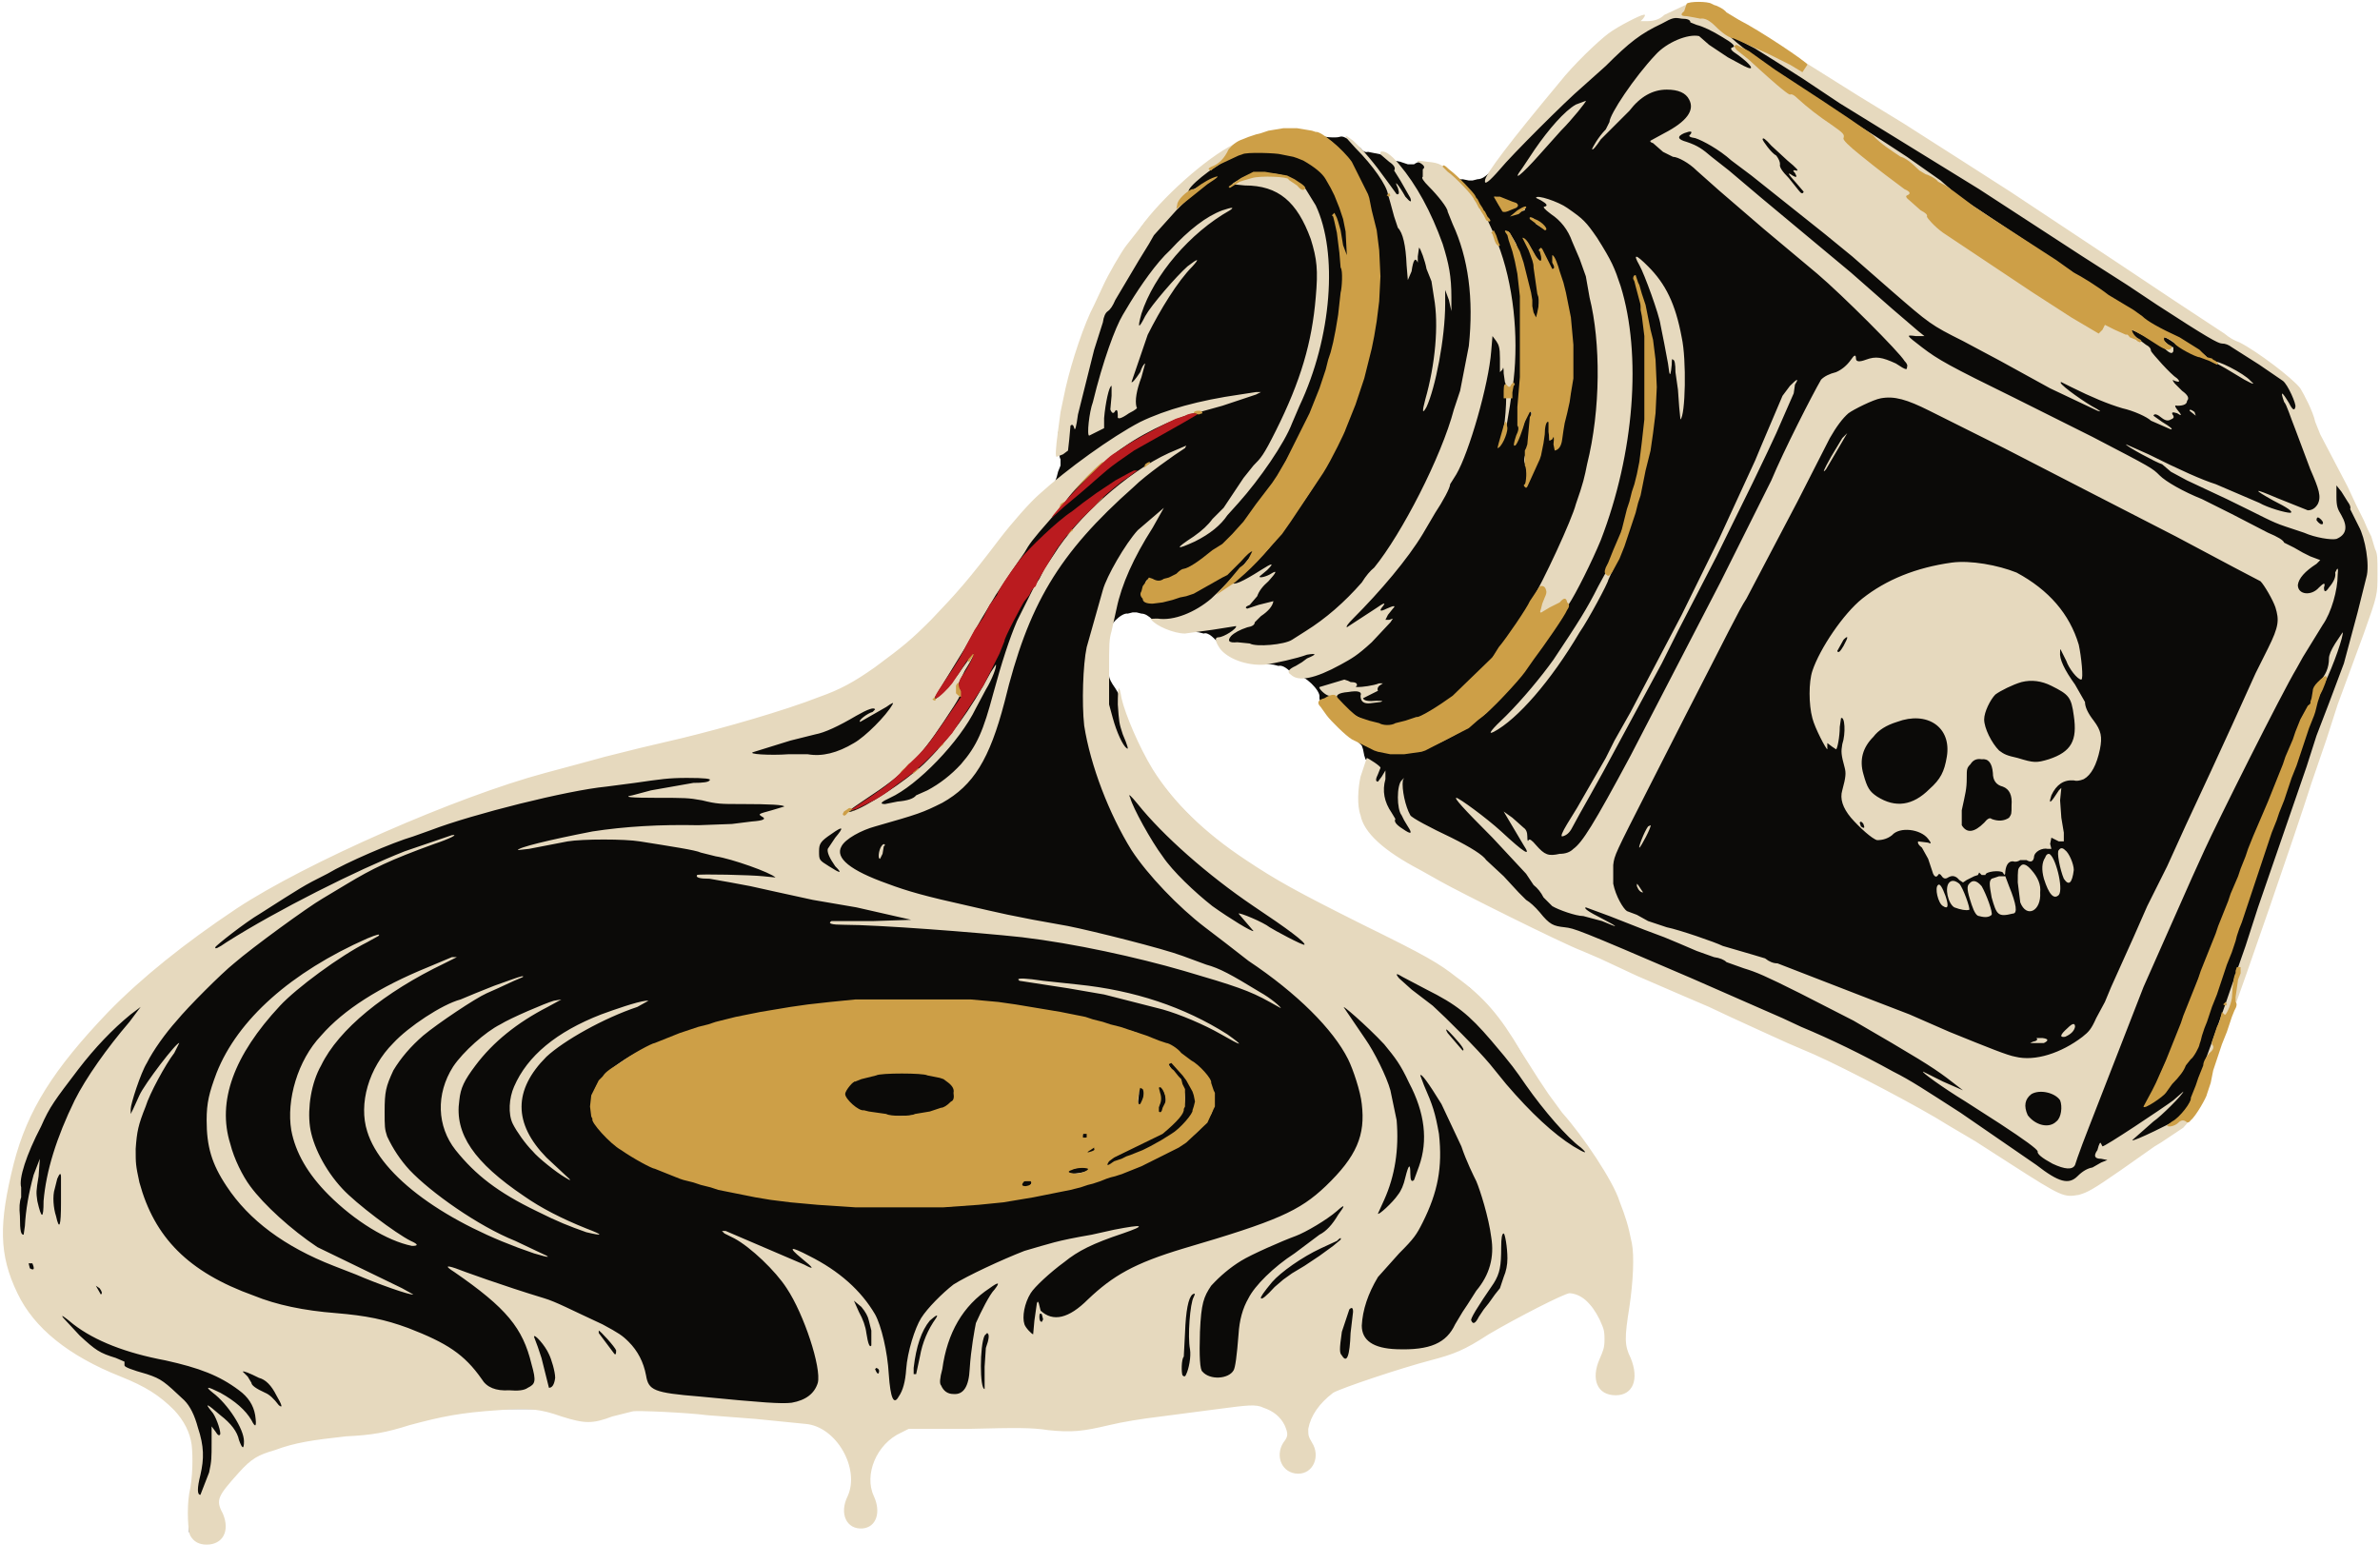
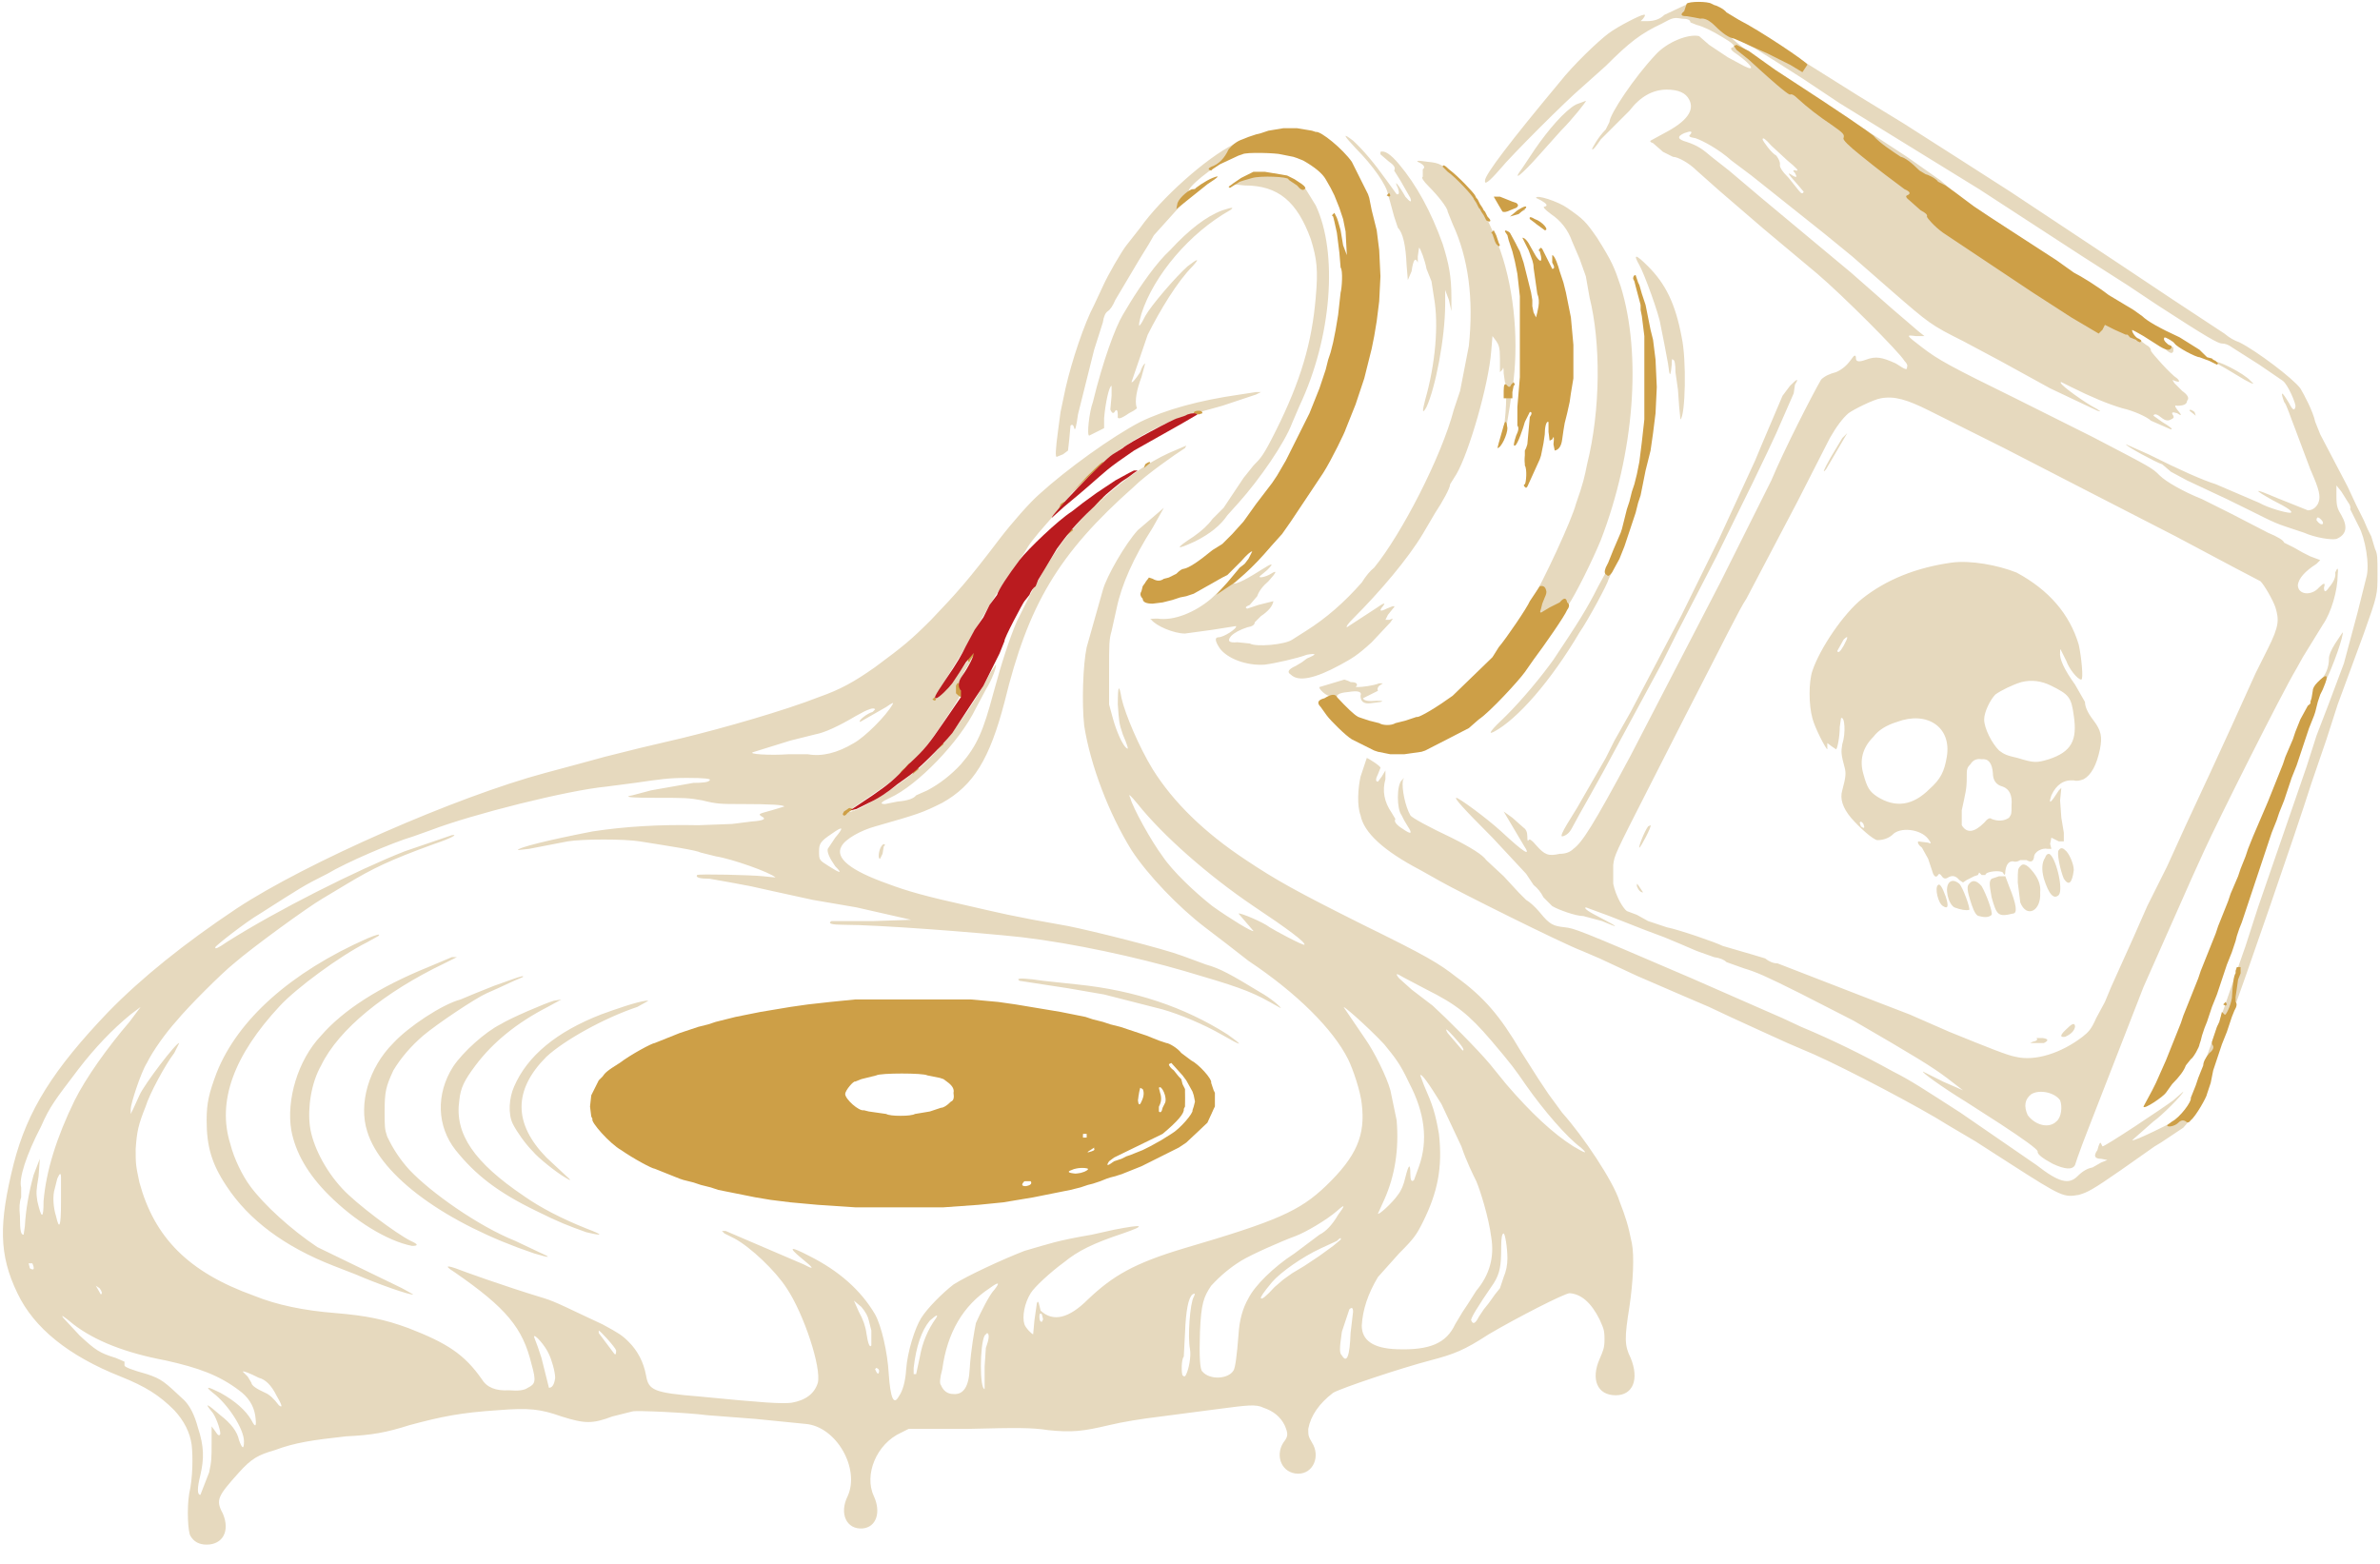
<svg xmlns="http://www.w3.org/2000/svg" width="956" height="628" viewBox="0 0 1912 1256">
-   <g id="black" fill="#0b0a08">
-     <path fill-rule="evenodd" d="m1348 9-13 7-8 2-6 1q-1 2-4-1l-2-2-9 4c-13 7-19 12-32 24l-33 39-9 11-8 10-7 9-7 9-12 15q-6 7-11 7l-4 1h-3l-5-1q-3 1-11-6-8-6-14-6l-6-1q-4-2-8 1h-5l-6-2-5-1q-5-5-11-5l-5-1-5-1q-3 1-6-3c-12-9-14-10-17-9s-14 0-16-1l-3-1-3-1-6-1-6-1h-11l-6 1-6 1-3 1-3 1-4 1-6 2-5 2-5 2-9 5-5 4-8 6c-13 8-15 10-31 27-19 19-23 23-27 31l-6 8-7 10-14 27-8 15-2 5-2 5-2 5-1 3-1 3-2 5-2 5-1 3-1 4-1 4-1 3-1 3-1 4-1 4-1 5-1 5-1 5-1 5-1 5-1 5-1 5-1 5c-2 3-1 21 1 24v5l-2 5-1 4-1 3-3 4c-5 3-24 23-30 31l-8 10-13 17-18 21c-8 10-46 49-53 53l-8 7-9 6-12 9c-8 5-25 15-26 14l-5 2-5 2-5 2-5 2-3 1-3 1-3 1-3 1-3 1-3 1-3 1-3 1-3 1-4 1-4 1-3 1-3 1-3 1-3 1-4 1-4 1-4 1-4 1-4 1-4 1-3 1-3 1-4 1-4 1-4 1-4 1-5 1-5 1-4 1-4 1-5 1-5 1-3 1-3 1-4 1-4 1-4 1-4 1-4 1-4 1-4 1-4 1-5 1-5 1-3 1-3 1-4 1-4 1-3 1-3 1-3 1-3 1-4 1-4 1-4 1-4 1-4 1-4 1-4 1-4 1-3 1-3 1-3 1-3 1-3 1-3 1-3 1-3 1-3 1-5 2-5 2-3 1-3 1-5 2-5 2-3 1-3 1-5 2-5 2-3 1-3 1-7 3-7 3-5 2-5 2-9 4-9 4-15 7-15 7c-2 0-45 22-66 34-5 3-37 24-42 29l-8 6-8 6-8 6-7 5-8 6-12 11c-17 14-48 46-63 66l-19 30-7 12-2 5-2 5-2 5-2 5-2 6-1 4-1 4-1 4-1 3-1 3-1 4-1 4-1 5-1 5-1 7-1 7v33l1 5 1 5 1 3 1 3 1 3 2 5 2 5 9 17 5 7c3 4 12 13 17 16l17 12 32 16 3 1 3 1c1-1 15 7 24 13 7 5 19 16 24 23l6 12 1 3c2 3 1 36 0 39l-1 5-1 5-1 14v12l4 4c4 4 4 4 10 4 7 0 7 0 10-3 4-4 4-13 1-19q-4-9-1-17l8-10 12-13c4-5 17-13 19-12l3-1 3-1 3-1 3-1 3-1 5-1 5-1 5-1 5-1 8-1 8-1 11-1 11-1 7-1 7-1 5-1 5-1 4-1 4-1 4-1 4-1 3-1 3-1 4-1 4-1 4-1 4-1 5-1 5-1 6-1 6-1 10-1 10-1h47l3 1 3 1 3 1 3 1 3 1 3 1 4 1q1-1 4 1c2 2 15 1 18 0l2-1 3-1 3-1 3-1 3-1 3-1 3-1 3-1c3-2 12-2 15 0l17 1 17 1 13 1 13 1 10 1 10 1 11 1 11 1 12 1 12 1 4 1c3-1 17 8 21 12 5 6 13 20 12 23l1 4q4 7-2 19-9 17 5 24c4 2 4 2 8 0q8-3 7-12 0-6-3-12-5-12-2-19l1-3 1-3 1-3q-1-1 7-10l3-5 13-9c4-2 6-2 38-2l36-1h33l10 1 10 1h19l5-1 5-1 4-1 4-1 4-1 4-1 5-1 5-1 7-1 7-1 8-1 8-1 8-1 8-1 8-1 8-1 7-1 7-1 7-1 7-1c3-2 14-2 17 0l3 1c3-1 19 15 18 18l1 3q3 2-2 8c-2 4-3 5-3 11q-1 9 7 12c5 2 6 2 11 0q8-3 7-12c0-6 0-7-4-12-3-5-3-5-2-8l2-5c-1-4 9-18 14-22l4-3 12-6 3-1 3-1 3-1 3-1 3-1 3-1 3-1 3-1 3-1 3-1 3-1 3-1 3-1 3-1 3-1 3-1 3-1 3-1 3-1 5-1 5-1 4-1 4-1 3-1 3-1 3-1 28-14 9-6 13-8c20-11 44-22 47-22q5-1 15 10c6 6 12 14 11 16l1 3 1 10c0 8 0 9-3 15-3 7-4 17-1 22 4 8 19 8 23 0 3-5 2-15-1-22-3-6-3-7-3-19l1-14 1-6 1-6 1-6 1-6 1-15-1-16-1-6-1-6-1-4-1-4-1-3-1-3-1-3-2-5-2-5-1-3-1-3c0-2-17-29-27-42l-6-8-5-7-7-9-8-10-9-15-10-16-6-10-6-9-13-17-19-21-8-5c-16-13-20-15-82-46l-58-30-10-7c-5-2-37-23-42-27-10-8-36-33-42-42l-7-8-10-15-17-34-1-3-1-3-1-3-1-4-1-4-1-5-3-5q-5-7-5-10l-1-4-1-13 1-14 1-4c-1-5 10-16 15-15l4-1h3l4 1q4 0 9 5l14 7 3 1 10 1 10 1 4 1q5-2 16 13c2 3 9 7 11 7l3 1 4 1 4 1 9 1 9 1 4 1q4-1 10 5l5 3c6-1 19 12 18 17-1 6 15 25 28 33l6 6 1 3 1 5 1 3q3 3 0 5l-1 4-1 4-1 4q1 1-1 4l-1 10 1 9q2 3 1 4c-1 3 6 13 13 21 9 8 14 11 31 21l16 9 96 48 11 5 11 5 11 5 11 5 9 4 9 4 7 3 7 3 9 4 9 4 7 3 7 3 9 4 9 4 15 7 15 7 9 4 9 4 11 5 11 5 7 3 7 3 85 43 13 8 27 17 35 22c29 18 33 21 34 20l2 1 8 1 7-1 2-1 18-10 23-16 18-12 6-4q21-10 31-30l2-6 1-3 1-3 1-3 1-5 1-5 1-3 1-3 1-3 1-3 1-3 1-3 1-3 2-5 2-5 1-3 1-3 1-3 1-3 2-5 2-5 1-3 1-3 1-3 1-3 1-3 1-3 1-3 1-3 1-3 1-3 1-3 1-3 1-3 1-3 2-5 2-5 1-3 1-3 1-3 1-3 1-3 1-3 2-5 2-5 1-3 1-3 1-3 1-3 1-3 1-3 1-3 1-3 1-3 1-3 1-3 1-3 1-3 1-3 1-3 1-3 1-3 1-3 1-3 1-3 1-3 1-3 1-3 1-3 1-3 1-3 1-3 1-4 1-4 1-3 1-3 1-3 1-3 1-3 1-3 1-3 1-3 1-3 1-3 1-3 1-3 1-3 1-3 1-3 1-3 1-3 2-5 2-5 1-3 1-3 1-3 1-3 1-3 1-3 1-3 1-4 2-6 2-5 1-3 1-3 2-5 2-5 1-3 1-3 2-5 2-5 1-3 1-3 2-5 2-5 1-3 1-3 1-3 1-4q-1-1 1-4c2-2 2-29 0-32l-1-2-1-3-1-3-1-3-1-3-3-6-3-6-7-14-3-6-3-7-4-8-1-4-9-16-8-15-1-2-1-3-1-3-1-3-1-3c0-2-13-27-15-27l-7-5-16-12-8-6-9-5-116-77-54-35-25-16c-25-17-50-32-57-36l-16-10-42-27-30-19c-57-38-53-35-65-41l-10-6c-2-3-9-6-10-6l-2-1-10-1c-8 0-9 0-17 5" />
-   </g>
  <g id="cream" fill="#e6d9be">
    <path fill-rule="evenodd" d="m1354 4-17 8q-5 5-14 5h-5l2-2q3-4 0-3c-2 0-20 9-28 15s-28 25-39 39q-60 72-60 79-1 6 12-9c9-11 53-55 66-66l19-17c19-19 28-26 45-34 9-5 10-5 16-4q7 0 7 3l5 2q8 2 21 10 12 7 8 8t4 6c11 8 15 14 5 9l-13-7-15-10-8-7c-9-2-26 5-35 15-17 18-37 48-37 54l-3 6c-6 6-11 15-11 16q1 1 7-8l13-13 10-10q13-17 30-17 14 0 18 8 7 13-20 27l-11 6q-1 1 2 2l8 7 8 4c4 0 13 5 19 11l18 16 36 31 43 36c20 17 66 63 70 70q3 3 2 5c0 2 0 3-9-3-11-5-16-6-24-3q-8 3-8-1 0-5-4 1-5 7-12 10-8 2-12 6c-7 12-30 57-40 81l-41 82-72 139c-30 56-39 70-46 75q-4 4-11 4c-9 2-12 1-19-7q-5-6-6-4t-1-3-3-7l-9-8-7-5 16 27q10 15-18-11c-12-11-34-27-36-27s5 8 29 32l27 29 6 9q5 4 8 10l7 7c5 3 19 8 25 8l15 4q21 9 0-2-16-8-13-9l19 7 28 11 16 6 12 5 14 6 14 5q7 1 10 4l14 5c10 3 17 6 45 20l43 22c50 29 63 37 75 46l13 10-16-7-16-8c-2 0 16 13 34 24l28 18q29 19 30 22-1 3 12 10 15 7 18 1l2-6 4-11 5-13 44-113 39-88 10-22c10-22 62-126 74-146l5-9 16-26c7-10 12-28 12-40q1-9-2-2 1 5-5 12-4 6-4 0 2-6-4 0c-6 7-17 6-17-2q1-8 15-17l3-3-8-3-6-3-7-4-8-4q-1-3-13-8l-29-15-24-12c-15-6-29-14-34-19-6-6-6-6-54-31l-62-31c-53-26-62-31-75-41s-13-10-5-9h7l-5-4-21-18-33-29-48-40-24-20-26-22-14-11c-7-6-11-9-20-12q-11-3-2-7 8-3 5 1-3 2 4 3c6 2 19 9 29 18l16 12 59 47 22 18 32 28c30 26 31 27 57 40l30 16 40 22 38 18q6 2-5-4c-10-6-28-19-24-19l8 4q24 12 41 17c9 2 20 7 23 10l16 7q3 0-7-6l-7-5q1-3 7 2 4 3 7 1 3-1 2-3-3-4 3-2 6 4 0-3-3-4 0-3 8 0 8-4 3-3-4-8l-6-6q-3-4 0-2 6 2 2-2c-5-3-20-20-21-22q0-3-4-5c-7-5-14-11-12-12 2 0 19 9 27 15q6 6 7 2v-3c-2 0-9-6-9-7q0-4 13 6 15 9 23 10c3 0-11-10-19-14-11-5-35-19-39-23l-11-7-9-5-10-7-18-12-15-10-63-42c-20-13-22-14-22-16l-8-7-27-19-26-17-35-22-46-31c-17-11-37-27-36-28l21 11 16 10 22 14 30 20 112 69 83 54 36 23 24 16c40 26 49 31 52 31q4 0 8 3l22 14 19 13c4 3 11 19 10 21q-1 5-5-3-9-15-4-1c2 2 5 12 9 22l12 32c7 16 9 22 6 28q-3 5-8 5l-25-10q-28-12-3 2 18 9 14 10c-4 0-18-4-25-8l-35-15q-16-5-54-24l-18-8c-1 1 25 15 29 16l7 6 13 7 32 15c31 15 35 18 47 22l15 5c9 4 22 6 26 5q12-5 4-19c-3-5-4-7-4-15v-9l4 5 5 8q3 4 2 6l7 14c5 9 9 31 6 41l-3 12-4 16-11 41-12 32-10 26-8 25-39 113-10 31-7 20-10 29-11 31-4 11c-5 20-15 42-20 47-5 3-39 20-39 18l17-15c6-4 24-22 24-24l-8 7c-8 6-56 38-57 37l-1-2q-1-3-3 5-5 7 3 7l5 1-5 2-7 4q-6 1-12 7c-7 7-15 5-33-9l-61-42c-28-18-40-26-54-33q-38-21-74-36l-15-7-16-7-57-25c-93-40-94-40-102-41-9-1-12-2-20-12q-6-7-11-10l-6-6-12-13-14-13q-4-6-28-18c-17-8-32-16-33-18-4-7-7-21-6-28l1-2-2 2c-4 4-4 23 0 28l2 4 3 5q6 9-4 2-8-5-6-8l-3-5q-9-13-5-27v-7l-3 5-3 4q-3 0 0-6l2-5c1-1-10-8-11-8l-5 15c-2 9-3 23 0 31q4 21 48 44l16 9c14 8 98 50 114 56l14 6 30 14 37 16 21 9 17 8 24 11 22 10 21 9c27 12 86 43 108 57l22 13 28 18c42 27 43 27 55 25 7-2 11-4 34-20l27-19 5-3 18-12q10-11 15-20l7-21c0-3 7-25 15-44 11-30 53-151 66-192l12-35 9-28 21-57c11-31 11-31 11-48 0-13 0-16-2-20l-3-10-3-6-3-7-6-12-7-15-22-42-4-10c-2-9-9-22-12-27-6-8-35-30-49-37q-6-2-12-7l-41-27-45-30-86-57-39-25-47-30-36-22-59-37-28-18-19-12-12-6zm-88 80c-9 5-22 20-33 36l-10 15c-9 12-1 6 14-11l17-19c9-9 21-24 20-24zm-242 21-33 11c-22 11-58 43-75 67l-11 14c-4 5-15 24-19 33l-7 15c-8 15-18 45-23 67l-4 19-2 15q-3 22-1 21l5-2 4-3 1-9 1-11q2-2 3 2t3-11l13-52 7-22q1-7 4-9t6-9l19-32 8-13 4-7 18-20 8-8 17-14q11-8-5 2l-10 5c-2-3 19-20 32-26 15-8 25-9 44-5q27 5 36 22c5 8 12 26 14 36 2 7 3 28 1 28l-4-13-1-6-1 4 2 17q4 49-22 114c-7 17-28 56-35 66l-11 16-12 15-8 9c-5 5-23 19-33 24l-11 7c-5 4-15 6-20 4q-6-2-6 4-5 13 4 14c9 0 31-6 38-11l6-3 6-3 8-4 12-11q13-13 13-9c0 3-21 26-34 38-13 11-30 18-43 16q-8 0-5 1c4 5 18 11 27 11l22-3 19-3c1 2-10 9-14 9q-5 0 1 9c6 8 21 14 36 13 8-1 26-5 34-8q12-2 0 3l-4 3-5 3q-9 4-4 7 9 9 40-8c9-5 13-7 25-18l15-16 2-3-3 1h-3l2-4 4-5q4-4-5 0-8 4-3-2 4-5-6 2l-23 15q-1-1 5-7c22-22 44-48 56-68l10-17c6-9 12-20 12-23l5-8c10-17 26-72 28-99l1-12 3 4c2 3 3 5 3 14v11l2-2q1-4 1 3l1 7c2 2 1 32-2 41q-4 14 1 5l2-9 1-6 2-12 3-21c4-35 0-77-13-110q-14-36-33-53c-12-10-13-11-23-12q-13-2-6 1 5 3 2 5v6q-2 1 5 8c7 7 15 17 15 20l4 10q19 41 13 98l-7 36-5 15c-10 38-42 100-64 127q-5 4-10 12-21 24-45 39l-11 7c-6 4-29 6-34 3l-10-1q-10 1-5-5 4-4 13-7 6-1 6-4l5-5q9-6 10-12l-12 3-9 3q-3-1 2-3l6-7q2-6 9-12 10-11 2-6c-3 2-10 4-9 2l6-5q9-9-5 0-22 14-23 10l5-5c12-8 27-24 38-40 30-41 44-66 57-104 12-38 16-58 17-93 0-27 0-33-6-56q-9-38-31-56c-10-8-30-12-46-9m65 14c14 14 25 30 26 37l2 7 3 11 3 9q6 6 7 30l1 12 3-7q2-14 5-7v-5l1-7c1 0 5 11 6 17l2 5 2 5 2 13c4 22 1 54-7 82q-4 15 1 6c7-15 15-55 15-83v-11l3 8 2 9v-11c0-17-2-27-7-43q-14-39-35-64-10-12-15-10v2l7 6q6 4 4 7l5 8 8 14q2 6-4-1c-5-9-10-15-6-7q2 6-1 5l-8-11q-15-21-27-32-13-10 2 6m327-7c0 1 7 11 11 13q3 4 3 7-1 3 7 11l8 10q3 4 4 1l-6-7q-10-11-3-6 5 3 2-2-3-3 1-2t-7-8l-13-12q-7-8-7-5m-408 27c-5 1-18 8-18 9l10 1c27 0 42 13 53 43 5 16 6 25 4 47-3 36-12 67-32 107-10 20-12 22-18 28l-8 10-16 24-9 9q-5 7-15 14-23 15 1 4 18-9 26-21l9-10c17-19 37-48 43-64l6-14c26-55 31-123 13-161l-8-13c-4-5-15-11-22-12q-15-2-19-1m193 19c0 1 4 9 6 10q1 3 6 0l5-2 1-1-1-1-9-3zm33 1 4 2q7 4 3 5-3 0 5 6 12 8 17 22l6 14 5 14 3 17c9 36 9 90-2 134-2 10-3 15-9 32-3 12-26 62-37 80-12 21-29 44-45 60q-34 33-67 38c-13 1-37-10-42-21q-4-5 8-6 12-2 10 3 0 7 8 6l8-1q4-1-3-1-10 1-11-2l6-3 6-3q-1-2 1-4l3-2h-3c-5 2-14 3-17 3q-3 0-1-1 1-3-5-3l-2-1-3-1-20 6c-1 1 5 7 8 7q4 0-2 2-8 1-3 7c8 14 24 27 39 33 8 3 9 3 22 3 11 0 15 0 20-2 10-3 30-14 37-19l13-10 12-12 9-11c7-7 41-54 41-56l4-8c6-9 19-35 26-52 27-70 33-149 16-204-5-15-7-20-19-39-9-13-11-15-24-24-7-5-25-11-25-8m-252 10q-19 7-42 32c-11 10-24 29-32 42l-6 10c-6 10-16 37-24 70-3 8-5 27-3 27l6-3 6-3v-8c1-12 4-26 6-26v8l-1 11q2 5 4 1 2-2 2 4-1 5 9-2 8-4 6-5-2-8 4-24l3-11q-2 1-4 7-6 9-7 8l13-38c10-20 24-43 36-55q9-10-4 0c-9 8-29 31-34 40q-8 16-3-2c10-31 39-65 71-83q6-4-6 0m240 0-1 1 4-1v-2zm12 11q9 6 6 2l-9-7zm-23 6 4 13c5 17 6 20 7 37 2 17 1 59 0 71l-2 19v22l-2 6-1 3 1-3 6-13q5-15 6-10c1 3-2 27-4 33q-3 6 0 10l1 9v6l2-4 4-9c4-9 5-12 6-23q2-18 5-16l1 9q-1 13 1 5 4-6 3 4c0 12 4 5 6-9l2-11 4-16c2-15 2-17 2-37l-3-34c-5-22-13-49-11-33q2 11-6-5-6-13-4-4 3 13-6-1-7-13-8-12l4 9c3 7 4 10 5 17l2 15c1 7 0 21-2 22q-3 3-3-5c0-8-8-40-13-55-2-4-7-12-7-10m106 27c4 7 16 40 17 48l3 15 3 16 1 7q1 5 2-6 0-6 1-4 2 0 2 10l2 14 1 14 1 10c4-3 5-48 1-66-5-27-13-43-27-57q-15-15-7-1m0 24 3 19c3 12 4 59 3 79-3 30-6 44-11 61l-6 21c-3 11-13 38-16 43l-6 11c-9 18-16 29-36 59-10 14-25 32-38 45q-18 17-10 13c19-10 46-41 69-80 7-10 23-40 23-42l5-11c8-17 18-46 21-65l5-19c8-34 9-73 2-104l-4-19q-3-15-4-11m462 54 9 5 15 9q11 6 5 1c-5-6-29-18-29-15m-341 19-6 8-17 40-5 12-29 63-30 61-41 78-13 23-7 14-23 40-8 13q-6 10-4 10 5-1 8-7l6-11 9-16 10-18 47-87 13-26 31-60 29-59 12-25 7-15 14-32 1-7q5-8-4 1m-442 7q-49 7-80 22c-23 12-59 38-81 58-8 7-22 23-32 36-25 33-34 43-55 65-16 16-22 21-45 38-17 12-28 18-45 24-28 11-77 25-110 33l-34 8-28 7-22 6-26 7c-71 19-192 72-248 109q-63 42-103 83c-44 46-65 79-76 122-12 48-12 73 3 104q20 42 83 67c20 8 31 15 43 27q12 13 14 28c1 9 1 26-2 39-2 12-1 31 1 34q4 7 13 7c13 0 19-11 13-25-6-11-4-14 13-33 10-11 15-14 29-18 16-6 30-8 57-11 21-1 32-3 51-9 26-7 41-10 71-12 25-2 34-1 51 5 19 6 25 6 41 0l16-4c3-1 45 1 60 3l39 3 40 4c25 2 44 36 34 58-7 14-1 27 12 26 11-1 15-13 9-26-8-17 2-42 22-51l6-3h48c40-1 51-1 64 1 19 2 28 1 49-4q17-4 42-7l46-6c23-3 30-4 36-1q12 4 17 14c3 7 3 9-1 14-7 11-1 25 12 25 12 0 18-14 11-25-3-5-3-6-3-11q3-16 20-29c7-4 55-20 78-26 19-5 27-8 47-21 22-13 61-33 65-33q14 1 24 21c3 7 4 8 4 16 0 7-1 9-4 16-7 16-2 29 13 29 14 0 19-13 12-30-5-10-5-16-1-41 3-20 4-41 2-51-3-15-5-21-10-34-5-16-29-52-46-71l-11-15-8-12-14-22c-17-29-30-44-52-60-14-11-24-17-75-42-54-27-70-36-94-52q-50-33-75-73c-11-18-22-44-25-57q-3-18-3 5c1 14 1 15 4 24q6 14 3 11c-3-2-8-13-11-24l-3-11v-26c0-23 0-26 2-33l4-18q6-29 29-65l9-16-21 18c-10 11-25 37-28 48l-13 46c-3 14-4 45-2 63 5 32 20 71 38 100 13 20 38 46 59 62l17 13 18 14c39 26 68 55 80 79 4 8 10 26 11 36 3 25-4 42-29 66-21 20-39 28-114 50-40 12-57 22-77 41q-23 23-38 9l-1-4q-1-5-2-2l-2 14-1 11c-1 0-6-5-7-8-2-6 0-17 5-25 3-5 16-17 27-25 11-9 23-15 47-23q29-10-7-3l-18 4c-29 5-33 7-54 13-18 7-46 20-57 27-9 7-21 19-26 27s-11 27-12 41q-1 15-6 22-6 11-8-18c-1-18-6-39-11-48q-17-29-53-47-23-12-6 2 15 12 2 5l-63-27h-3l2 2 8 4c13 7 33 26 42 40 14 21 28 64 25 76q-4 13-21 16c-8 1-23 0-74-5-37-3-41-5-43-17q-3-16-14-27c-5-5-8-7-21-14-26-12-37-18-47-21-33-10-66-22-71-24q-12-4-1 3c42 29 55 45 62 74 4 14 3 16-3 19q-4 3-15 2-16 1-22-9c-14-20-28-29-59-41-19-7-34-10-58-12q-39-3-66-14c-53-19-80-47-92-91-3-14-3-15-3-27 1-14 2-19 8-34 3-10 16-34 23-43l4-8c-2-1-28 33-32 42l-5 11-2 4v-4c0-4 8-29 13-37 5-10 15-24 24-34 9-11 36-38 46-46 15-13 59-45 71-52l20-12c20-12 34-19 70-32 12-4 20-8 14-7l-38 13c-38 15-102 47-143 73q-10 7-9 4c0-1 24-20 36-27 33-21 34-22 54-32 15-9 52-25 69-30l14-5c34-13 110-32 141-35l23-3c21-3 27-4 42-4q21 0 18 2-1 2-13 2l-34 6-15 4q-12 2 20 2c22 0 25 0 36 2 12 3 15 3 32 3q34 0 34 2l-10 3c-11 3-11 3-8 5q6 3-8 4l-16 2-27 1q-46-1-85 5c-36 7-60 13-60 15l9-1 31-6c12-2 46-2 58 0 25 4 45 7 49 9l12 3c13 2 44 13 48 17l-10-1c-9-1-51-2-53-1q-2 3 10 3l17 3 16 3 18 4 32 7 35 6 44 10-30 1h-34q-5 3 10 3c27 0 106 6 143 10 42 5 92 16 130 27 41 12 53 16 69 25l9 5c0-1-8-8-17-13-23-14-32-19-43-22l-19-7c-16-6-72-20-92-24-46-8-57-11-79-16-36-8-50-12-66-18q-45-16-37-30c3-6 16-13 27-16 35-10 38-11 54-19 25-14 38-35 50-81 19-78 43-119 104-173 9-9 33-26 41-31l1-2-14 6c-33 15-74 52-92 81l-8 12-4 8-4 6-14 28q-9 21-19 58c-8 30-13 42-26 57q-12 13-27 21l-9 4q-3 4-15 5l-10 2q-7 0 4-5c22-10 56-45 69-72l8-15c5-8 9-19 8-20l-4 6q-24 45-54 74c-15 14-47 35-58 38-4 1-5 1 13-11 29-19 41-31 61-61 14-21 14-22 13-23-3-4-2-6 4-18q10-16 6-13l-8 11c-7 11-21 26-23 25l9-15 16-26 13-23 12-20 12-18 11-16c4-7 6-10 21-27l12-14c6-10 33-35 47-44 20-14 48-26 61-28l18-5 18-6 9-3 4-2h-4zm515 3c-6 1-22 9-26 12q-7 6-15 20l-26 51-41 78c-6 9-16 30-49 94l-29 57c-28 55-28 55-29 63v15c2 10 8 20 11 22l8 3 9 5 15 5c10 2 39 12 45 15l24 7 10 3q5 4 10 4l80 31 26 10 32 14c32 13 47 19 53 20 16 4 37-3 54-16 5-4 7-6 11-15l7-13 5-12 18-40 11-25 16-32 15-33 20-43 17-37 19-42 10-20c9-18 9-23 6-33-2-6-9-18-12-21l-21-11-47-25-72-37-66-34-60-30c-18-9-28-12-39-10m248 10 5 4-1-3q-4-3-4-1m-279 22-9 15q-9 16-4 10l17-29zm381 66q3 4 5 3 1-2-3-5-2-1-2 2m-293 34q-43 6-72 29c-15 12-34 40-40 58-3 9-3 27 0 38 2 8 11 25 12 25v-5l4 3 3 2c1 0 3-10 3-18l1-7c3-2 4 12 1 21-1 6-1 8 2 19 1 4 1 7-2 18q-3 10 7 22c7 8 17 17 21 18q7 0 12-4c6-7 23-5 29 3q4 5 0 3l-8-1q-1 2 3 5l5 9 4 12q2 4 4 1 1-2 3 1t5 1q5-3 9 2l3 2 3-2 6-3 3-1 1-2 2 2h3c0-3 12-4 14-2q2 4 2-1 1-8 6-8 3 1 6-1h5q5 3 6-2c0-5 7-8 11-7h3l-1-4 1-5 2 1 4 2h4v-7l-2-12-1-14 1-10-2 2-4 6q-5 7-2-2 6-13 18-12 3 1 8-1 9-5 13-24c2-10 1-15-5-23q-7-9-7-15l-8-14q-13-18-12-26 0-4 1-1l4 8c2 6 9 15 12 15 2 0 0-19-2-28q-11-37-50-58c-15-6-37-10-52-8m308 65q-5 8-5 12 0 11-8 19-4 5-4 9 0 6-6 13l-5 9c0 3-8 23-17 44l-20 50-22 56-23 58-12 33-7 18-7 15-10 23-6 13 15-11 18-24 4-6q2 0 9-22l12-34 33-97 1-5 4-9 9-26 21-58 5-15 4-13 8-19c8-16 16-40 15-42zm-395-3-5 9q1 3 5-4 6-11 0-5m143 34c-7 2-17 7-21 10-4 4-9 14-9 20 0 7 6 19 12 25 4 3 6 4 15 6 13 4 15 4 25 1 18-6 23-15 20-35-2-15-4-17-18-24q-12-6-24-3m-912 20-21 12c-2-1 6-7 10-8l2-2q-1-3-15 5-22 13-33 15l-20 5-29 9c-8 2 14 3 27 2h16q17 3 37-9c9-5 26-22 31-31q2-3-5 2m812 12q-13 4-19 12-13 13-8 30c3 11 5 14 11 18q22 14 42-6c9-8 12-14 14-26 4-24-16-37-40-28m59 34c-3 3-3 4-3 11 0 9-1 12-4 26v12q6 10 18-2 4-5 6-3 8 3 14-1c2-3 2-3 2-10q1-12-7-15-8-2-8-11-1-12-9-11-6-1-9 4m-675 27c2 8 17 35 26 47 8 12 26 29 40 40 14 10 32 21 33 20l-6-7-6-7c1-1 20 7 25 11 3 2 27 15 28 14q1-3-41-31c-37-25-73-57-93-82q-9-11-6-5m586 20 1 3q4 3 2-2-2-3-3-1m-170 3c-3 4-8 17-7 17s10-17 9-18zm-656 6c-9 6-10 8-10 14 0 7 0 7 8 12q14 9 5 0-7-10-6-14l6-9q11-13-3-3m40 10c-2 3-3 10-1 10l2-4 1-6 1-1q-1-2-3 1m946 3c-2 1 1 16 4 23q6 9 8-7c0-5-4-14-7-16q-3-3-5 0m-11 6q-4 6-1 17 6 19 12 13c4-5-3-32-8-33q-2 0-3 3m-20 7c-2 2-2 3-2 13l2 16c5 13 17 7 16-8q1-9-7-18-6-7-9-3m-23 10c-2 2-2 4 0 15 4 14 5 16 17 13q6 0-3-22l-3-8h-5zm-34 3c-4 4-1 17 4 20q8 3 12 2c1-1-5-18-8-21q-5-4-8-1m16 1c-2 2-2 5 2 17q3 9 6 9 7 2 10-1c1-2-4-16-8-23q-6-7-10-2m-267 2q2 5 5 5l-2-3-2-3-1-1zm242-1c-3 2 0 15 4 17q6 4 2-8-4-11-6-9M295 754c-61 27-104 65-121 108-6 16-8 24-8 38 0 21 4 35 16 53q27 41 86 64l18 7c16 7 44 17 46 16l-9-5-68-33c-21-14-43-34-54-49-6-8-13-22-16-34q-16-51 40-111c13-14 48-40 70-51l9-5q3-3-9 2m68 15-19 8q-59 24-86 55c-19 20-28 52-24 76q5 27 30 52c21 21 47 37 67 41q8 0-1-4c-12-6-44-30-55-42-14-15-24-35-26-50s1-35 9-49c14-29 51-59 99-82l10-5zm761 17 10 9 17 13c11 10 36 35 46 47l13 16q30 35 54 50 15 9 6 1c-11-8-30-30-44-50-9-13-11-16-28-36-18-21-28-29-52-41l-19-10q-8-5-3 1m-713 1-14 5-15 6-12 5c-15 4-42 22-54 35-20 20-28 49-21 71 11 36 63 74 134 98q20 6 4-1l-19-9c-30-12-68-39-85-57q-11-12-18-27c-2-6-2-8-2-20 0-16 1-20 7-33q9-15 24-28c12-10 42-30 51-34l9-4 13-6 7-3q2-2-9 2m407 0 1 1 39 6 29 5 47 12c14 4 33 12 47 20q26 15 5 0-52-33-120-40l-28-3q-20-3-20-1m-373 17c-7 2-35 14-43 19-12 6-30 22-38 34-14 22-13 48 2 67 16 20 34 34 65 49 18 9 26 12 40 17q21 5 0-3-30-12-50-26c-40-27-56-50-52-77 1-10 4-16 13-28q21-28 58-47l11-6zm74 0c-8 1-25 7-36 11q-54 21-70 58c-4 9-5 22-1 30 3 6 10 16 16 22 4 5 19 17 26 21q8 5 0-2l-15-14q-40-41 0-81c14-13 46-31 73-40l9-5zm170 0-59 7c-79 12-141 38-152 64q-12 27 27 52 49 30 149 40c24 2 109 2 130 0 50-5 105-18 133-31l17-8 12-7 6-4q12-7 21-22c3-6 2-18-1-25q-7-13-18-19l-7-5c-2-3-7-6-23-12l-13-5-15-4-14-4c-12-3-23-6-46-9-25-5-32-6-59-8zm-584 11q-22 18-42 44c-19 25-23 30-30 46-12 23-18 42-16 49v8q-2 5-1 15c0 13 1 15 3 15l1-7q1-19 7-41l5-13-1 14c-2 12-2 13-1 20q5 22 5 0 3-36 25-81c9-18 26-42 44-63l9-12zm975-5 17 25c7 10 17 30 20 41l5 24q3 35-10 64l-5 11c0 2 12-9 16-15q4-5 6-14 4-16 4-3 0 8 3 5l4-11q11-31-8-67c-7-15-11-20-20-31-14-15-36-34-32-29m581 16q-9 8-2 7 7-3 8-8 0-5-6 1m-498 4 12 14q3 0-7-11-9-10-5-3m473 4q2 2-3 3l-2 1h11q6-3-1-4zm-771 17q2 2 5 2-1-3-4-4zm73 3 5 8q23 27-13 50l-38 19q-4 2-4 4c0 3 0 3 8-1l12-5c16-5 34-16 43-25q15-15 8-28c-6-12-21-28-21-22m-227 8c-26 3-39 13-30 23 5 6 10 8 26 11 19 2 40 0 53-7 12-5 10-19-3-23-11-4-33-6-46-4m430 2 3 8c7 16 9 22 12 39 3 27-1 47-13 71-5 10-7 13-19 25l-17 19q-12 20-13 39 0 18 28 19c27 1 40-5 47-20l6-10 4-6 7-11q16-19 12-43c-2-16-9-38-12-45-2-4-8-16-12-28l-16-34q-16-26-17-23m-213 6 2 5q3 6 1 14-3 8 2 5c5-5 5-16-1-22q-3-5-4-2m-13 2v7l-1 9q-2 6 3-1c3-6 3-15-1-15zm717 7q-8 6-3 17c6 8 17 11 23 5 4-3 5-12 3-17-4-6-16-9-23-5m-762 32-1 3q3 2 6-2-1-3-5-1m5 12q-5 3-2 4c1 1 7-2 8-4q2-5-6 0m-13 16q-12 3 0 4 12-1 13-4 0-3-13 0m-816 8-2 8c-2 6-1 16 1 22q4 18 4-11v-20q0-6-3 1m776 2q-3 3-1 5 6 1 8-4 0-3-7-1m252 24c-8 7-25 17-33 20-11 4-36 15-44 20q-13 8-24 20c-6 9-8 14-9 37q-1 30 2 32c6 7 21 6 25-1q2-3 4-29 1-17 8-29c5-10 20-25 37-36l12-9 8-6q8-4 15-16 9-12-1-3m132 29c0 15-1 21-6 29q-20 29-18 30 2 5 6-3l4-6 4-5 5-7 4-5 3-9q3-7 3-15c0-9-2-20-3-20q-2 0-2 11m-132-5-13 6c-15 7-32 19-39 27q-10 12-9 13 1 2 11-9l7-6 7-5 10-6 12-8 11-8 6-5q1-3-3 1M23 1015l1 4q5 3 2-4zm772 20q-32 21-38 65-3 11-1 13 3 7 10 7 12 1 13-20c1-16 4-32 5-37 4-9 11-23 15-27q7-9-4-1m-718-2 4 7q2-1-1-5zm881 7q-5 4-6 31l-1 19c-2 2-2 13-1 15q2 2 3-1c2-4 4-14 3-20-2-10 0-37 3-42q2-4-1-2m-268 14q5 9 6 17 2 13 4 10v-12l-2-8q-1-5-6-11l-6-5zm394-2-6 18c-2 14-2 17 0 19q6 10 7-18l2-17q0-5-3-2m-249 6q0 4 2 4l1-2-1-4q-2-2-2 2m-784 1 13 14c13 12 16 14 29 18l7 3v3q0 2 18 7c12 4 14 6 30 21q7 7 11 22c5 15 5 25 2 38q-4 16 0 16l7-18c2-9 2-12 2-24v-13l3 4q3 5 4 2c0-4-4-15-7-18q-9-11 7 3 13 10 15 20 4 11 4 1c0-10-13-30-25-39q-10-8 6 0 18 10 25 22 5 10 3-4-2-12-13-20c-16-12-32-18-59-24q-48-9-74-29-12-10-8-5m696 2q-10 12-13 38v5h2l3-14q3-17 13-31 3-5-5 2m-266 10 6 8 6 8q2 3 2-2c-1-3-13-16-14-16zm310 2c-4 8-4 43 0 43v-18l1-15q4-11 1-12zm-362 1 3 8 3 9 6 24q4 0 5-8c0-5-3-15-5-19-3-7-12-17-12-14m274 26q2 5 3 3 1-3-2-4zm-508 2 4 4 3 5q0 3 11 8 5 2 11 10 5 4-2-8-6-12-14-14-12-6-13-5" />
  </g>
  <g id="mustard" fill="#cd9f47">
    <path fill-rule="evenodd" d="m1355 3-1 3-1 3q-5 4 2 4l6 1 5 1q5-1 12 6 9 9 15 10l7 3 11 5 9 4 18 9 10 6 2-3 2-3c0-2-39-28-55-36l-10-6c-2-3-9-6-10-6l-2-1c-3-2-18-2-20 0m38 34 2 3 10 8c26 24 32 28 33 28q2-1 6 3 12 11 27 21c10 7 11 8 10 11q-1 2 14 14l10 8 9 7 8 6 8 6q7 3 2 5-2 1 2 4l9 8q6 3 5 5c0 1 6 8 13 13l72 48 31 20 22 13 3-3 2-4 8 4 9 4q1-1 3 2l5 2 1 1 2 1q3-1-1-3c-2 0-6-6-5-7l2 1 7 4 11 7q9 6 11 3 2-2-2-3-5-4-3-6c1 0 7 3 8 5 2 3 17 11 20 11l8 3 2 1 2 1 2 1 1-1-2-2-2-1-1-1-4-1-6-6-16-10q-24-11-30-17l-7-5-20-12c-9-7-22-15-28-18l-14-10-54-35-12-8-8-6-8-6-7-5-6-3c-2-3-9-6-10-6l-5-3q-10-10-15-11c-6-4-17-11-22-17-5-4-19-14-79-53l-21-15-10-5zm-362 66-6 1-6 1-3 1-3 1-4 1-6 2-5 2q-6 2-11 8-5 11-14 14-4 2 0 3l1-1 3-2 3-2 15-7 3-1c3-2 28-1 31 0l5 1 5 1 3 1 5 2q14 8 18 15l4 7 3 6 2 5 2 5 1 3 1 3 1 3 1 5 1 5 1 19-3-8-2-12-2-7-1-3-1-2-1-2-2 2 1 1 1 4 2 9 2 16 1 12c2 2 1 17 0 20l-1 9-1 9-1 6-1 6-1 5-1 5-1 4-1 4-1 3-1 3-1 4-1 4-1 3-1 3-1 3-1 3-1 3-2 5-2 5-2 5-2 5-19 38-7 12-4 6-13 17-10 14-9 10-8 8-8 5q-17 14-23 15-2 0-6 4l-6 3-4 1q-4 3-9 0l-3-1-5 7-1 4q-2 3 1 6 0 4 8 4l8-1 4-1 4-1 3-1 3-1 5-1 6-2 23-13 4-2 2-2 9-9q7-8 9-8l-1 2-2 4-3 4-4 3-10 12-9 10 15-10 8-7q10-9 21-22l9-10 7-10 26-39c7-11 18-34 18-35l2-5 2-5 2-5 2-5 1-3 1-3 1-3 1-3 1-3 1-3 1-3 1-4 1-4 1-4 1-4 1-4 1-4 1-5 1-5 1-6 1-6 1-8 1-8 1-20-1-21-1-8-1-8-1-4-1-4-1-4-1-4-1-5-1-5-1-3-13-26c-7-10-25-25-29-24l-3-1-6-1-6-1zm128 31 4 4c6 4 21 20 21 22l2 3 2 4 1 1 1 2 2 3 2 4 2 1q3 0-1-4l-2-4-1-1-1-2-2-3-2-4-1-1-1-2c-1-2-13-15-21-21q-5-5-5-2m-162 9-10 7 1 1 8-5 3-1 7-2c7-2 29-1 29 1l1 1 6 4q4 5 6 3 2-1-2-4l-6-4-2-1-2-1-2-1-18-3h-9zm-23 0c-5 2-14 8-14 9h-2c-2 0-10 6-12 11l-1 5 15-12 10-8q14-9 4-5m140 14 2 1 1-1-1-2zm86 1 7 12q2 1 6-1l5-2q3-2 0-4l-3-1-5-2-5-2zm19 11-6 5 7-2 6-5q1-3-7 2m10 7 12 9c4 0-2-7-8-9q-5-3-4 0m-31 11 1 1 1 3 1 3 1 2 2 2 1-1-1-2-1-3-1-3-1-2-1-2zm11-1 2 3 1 4 1 3 1 3 1 3 1 4 1 4 1 5 1 5 1 9 1 9v65l-1 12-1 12v15q2 2-1 8-3 9-1 8c2 0 7-15 8-19l4-8q3 0 0 4l-1 11-1 11-1 3-1 2v12c2 3 1 14 0 15q-2 1 1 3l1-1 5-11 5-11 1-3 1-5 1-5 1-7c0-5 1-11 3-10v8l1 7 2-1q2-5 1 4l1 5q5-1 6-9l1-7 1-6 2-8 2-9 1-7 1-6 1-6v-27l-1-11-1-11-1-5-1-5-1-5-1-5-1-4-1-4-1-3-1-3-1-3c-1-4-4-13-6-13v6q3 5 0 5l-8-16-1-1q-3 2-1 3l1 4q1 7-4 0l-4-7q-4-8-7-8l5 10c3 8 4 10 4 14l1 7 1 7 1 7q2 5 1 10l-1 5-1 4-2-4-1-5v-5l-1-6-1-4-1-4-1-4-1-4-1-4-1-4-1-3-1-3-1-3-8-15q-4-3-4-1m103 38 1 2 1 4 4 15v4l1 5 1 8 1 8v67l-1 9-1 9-1 8-1 8-1 5-1 5-1 4-1 4-1 3-1 3-1 4-1 4-1 3-1 3-1 4-1 4-1 4-1 4-1 3-3 7-3 7-2 5-2 5-2 4q-2 5 1 6 1 2 4-2l6-11 2-5 2-5 1-3 1-3 1-3 1-3 1-3 1-3 1-3 1-3 1-3 1-4 1-4 1-3 1-3 1-5 1-5 1-5 1-5 1-4 1-4 1-4 1-4 1-7 1-7 1-8 1-8 1-21-1-22-1-8-1-8-1-4-1-4-1-5-1-5-1-5-1-5-1-3-2-6-2-7-1-2-1-3-1-3q-2 0-2 3m-98 85q-1 3-3 1-3-4-3 4v6h7v-5l1-5 1-1-1-2zm-255 23 4 1 3-1q0-2-3-2-4 0-4 2m249 10-4 14-1 4c3 0 8-11 8-16q-1-9-3-2m-335 41-12 13 25-24q2-4-13 11m47-10-1 3 5-4q0-2-4 1m-41 32q-6 5-6 7l13-12q0-3-7 5m-27 0-1 3 5-4q0-2-4 1m6 22-1 3 5-4q0-2-4 1m379 44-8 12c-2 5-19 30-25 37l-5 8-32 31c-11 8-27 18-29 17l-3 1-3 1-3 1-4 1-4 1c-3 2-10 2-13 0l-4-1-4-1-3-1-6-2q-5-3-17-16-2-4-10 1-8 2-3 7l5 7c3 4 15 16 20 19l18 9 3 1 5 1 5 1h11l7-1 7-1 3-1 35-18 8-7c9-6 32-31 37-38l7-10c9-12 25-35 27-40q3-4 0-6-1-6-6 0l-8 4-5 3q-4 3-2-2l1-4 2-5q2-4 1-6-1-4-5-3m-458 56q-3 4 0 5v-1l2-3 2-2q-1-2-4 1m1083 21q-4 4-4 7l-1 6-1 3q1 1-2 3l-6 11-2 5-2 5-1 3-1 3-3 7-3 7-1 3-1 3-2 5-2 5-2 5-2 5-2 5-2 5-3 7-3 7-3 7-3 7-2 5-2 5-1 3-1 3-2 5-2 5-1 3-1 3-3 7-3 7-1 3-1 3-2 5-2 5-2 5-2 5-1 3-1 3-2 5-2 5-2 5-2 5-2 5-2 5-1 3-1 3-2 5-2 5-2 5-2 5-2 5-2 5-1 3-1 3-2 5-2 5-2 5-2 5-2 5-2 5-4 9-4 9-3 6-7 13c0 3 16-8 18-11l5-7q9-9 11-15l4-5c2-1 7-10 7-12l1-3 1-4 2-6 2-5 1-3 1-3 1-3 1-3 2-5 2-5 1-3 1-3 1-3 1-3 1-3 1-3 1-3 1-3 2-5 2-5 1-3 1-3 1-3 1-4 2-6 2-5 1-3 1-3 1-3 1-3 1-3 1-3 1-3 1-3 1-3 1-3 1-3 1-3 1-3 1-3 1-3 1-3 1-3 1-3 1-3 1-3 1-3 1-3 1-3 1-3 2-5 2-5 1-3 1-3 2-5 2-5 1-3 1-3 1-3 1-3 1-3 1-3 2-5 2-5 1-3 1-3 1-3 1-3 1-3 1-3 1-3 1-3 1-3 1-3 2-5 2-5 1-3 1-4 1-4 1-3 1-3 2-4 2-5q4-11-6-1m-1094 3v6q6 6 5 0l-2-5q-1-6-3-1m-19 11 2 1 1-1-1-2zm5 37-1 3 5-4q0-2-4 1m-27 18q-4 3-4 5l9-8q0-3-5 3m7 2-1 3 5-4q0-2-4 1m-53 31-3 2-1 2q1 3 4-1l3-2h2q-3-3-5-1m1116 127-1 3v2q-2 2-3 20c-1 6-5 15-6 13l-2-2-2 8-2 4-1 3-1 3-1 3-1 3v2q3 3-2 7-5 6-5 10l-2 5-2 5-1 3-1 3-2 5-2 5c1 3-9 16-15 19l-4 3c0 2 6 1 9-2q3-3 6-1 2 2 4-1c4-3 13-19 13-21l1-3 1-3 1-3 1-5 1-5 1-3 1-3 1-3 1-3 1-3 1-3 1-3 2-5 2-5 1-3 1-3 1-3 1-3 2-5q3-5 1-7v-4l2-14 2-5v-5zM687 803l-10 1-10 1-9 1-9 1-7 1-7 1-6 1-6 1-6 1-6 1-5 1-5 1-5 1-5 1-4 1-4 1-4 1-4 1-3 1-3 1-4 1-4 1-3 1-3 1-3 1-3 1-3 1-5 2-5 2-5 2-5 2c-2 0-19 9-28 16-10 6-12 8-14 11l-3 3-5 10-1 2-1 9 1 8 1 2c-2 2 14 20 23 25 10 7 25 15 27 15l5 2 5 2 5 2 5 2 3 1 4 1 4 1 3 1 3 1 4 1 4 1 3 1 3 1 5 1 5 1 5 1 5 1 5 1 5 1 6 1 6 1 8 1 8 1 11 1 11 1 15 1 15 1h71l14-1 14-1 10-1 10-1 6-1 6-1 6-1 6-1 5-1 5-1 5-1 5-1 5-1 5-1 4-1 4-1 3-1 3-1 4-1 6-2 5-2 3-1 4-1 6-2 5-2 5-2 5-2 30-15 6-4 17-16 5-11 1-2v-11l-1-2-1-3-1-3c1-3-10-15-16-18l-8-6c-3-4-10-8-12-8l-3-1-3-1-5-2-5-2-3-1-3-1-3-1-3-1-3-1-3-1-3-1-4-1-4-1-3-1-3-1-4-1-4-1-3-1-3-1-5-1-5-1-5-1-5-1-6-1-6-1-6-1-6-1-6-1-6-1-7-1-7-1-11-1-11-1zm1099 4 2 1 1-1-1-2zm-847 48q0 2 4 5l4 5 2 2 1 4 2 4v14l-1 2q1 5-17 20l-39 19-4 3q-4 6 4 0l6-2 4-2 3-1 5-2 5-2 6-3 9-5 8-5c7-4 18-17 17-19l1-3 1-4-1-5-1-3-5-9-3-4-9-10zm-235 9-4 1-8 2-5 2c-1-1-8 7-8 10 0 4 11 14 15 13l4 1 7 1 7 1c3 2 20 2 23 0l6-1 6-1 3-1 3-1 3-1q3 0 8-5 3-1 2-7 1-4-4-8l-4-3-3-1-5-1-5-1c-3-2-38-2-41 0m227 10 1 4q2 6-1 11v4q2 2 3-3l2-4c2-4-3-15-5-12m-15 0-1 4-1 6q1 6 3 1 3-6 1-10zm-46 37v3h3v-3zm6 13q-5 3 1 1 3-1 2-2v-1zm-15 16q-6 2 3 3c5 0 11-3 10-4-2-1-9-1-13 1m-38 9q-4 4 1 4 6-1 4-4z" />
  </g>
  <g id="red" fill="#ba1b1f">
    <path fill-rule="evenodd" d="m954 333-2 1-3 1-3 1c-2 0-40 20-44 24l-8 5c-8 5-50 49-49 51l10-9 12-10 7-6c15-13 15-14 37-29l39-22 12-7q-2-2-8 0m-43 45-2 1-2 1-11 6-15 10-11 8-9 7c-11 7-35 30-42 39-9 12-17 24-18 28l-6 8-5 10-7 10-7 13c-4 8-6 12-17 28-8 12-9 14-7 14s10-8 13-12l6-9 5-8 6-7c1 1-4 11-9 18q-5 7-1 12v5l-13 19c-13 19-16 23-29 35-11 12-16 16-29 25l-12 8-3 2-3 2 5-1 10-5q11-5 23-15l7-5c9-6 27-24 37-36l19-29 6-9 13-26 2-5 2-5c-1-1 15-31 16-32l4-5q2-5 5-7l2-5 15-25c8-11 14-19 30-34 7-8 11-11 22-20l6-4 4-3 3-2z" />
  </g>
</svg>
